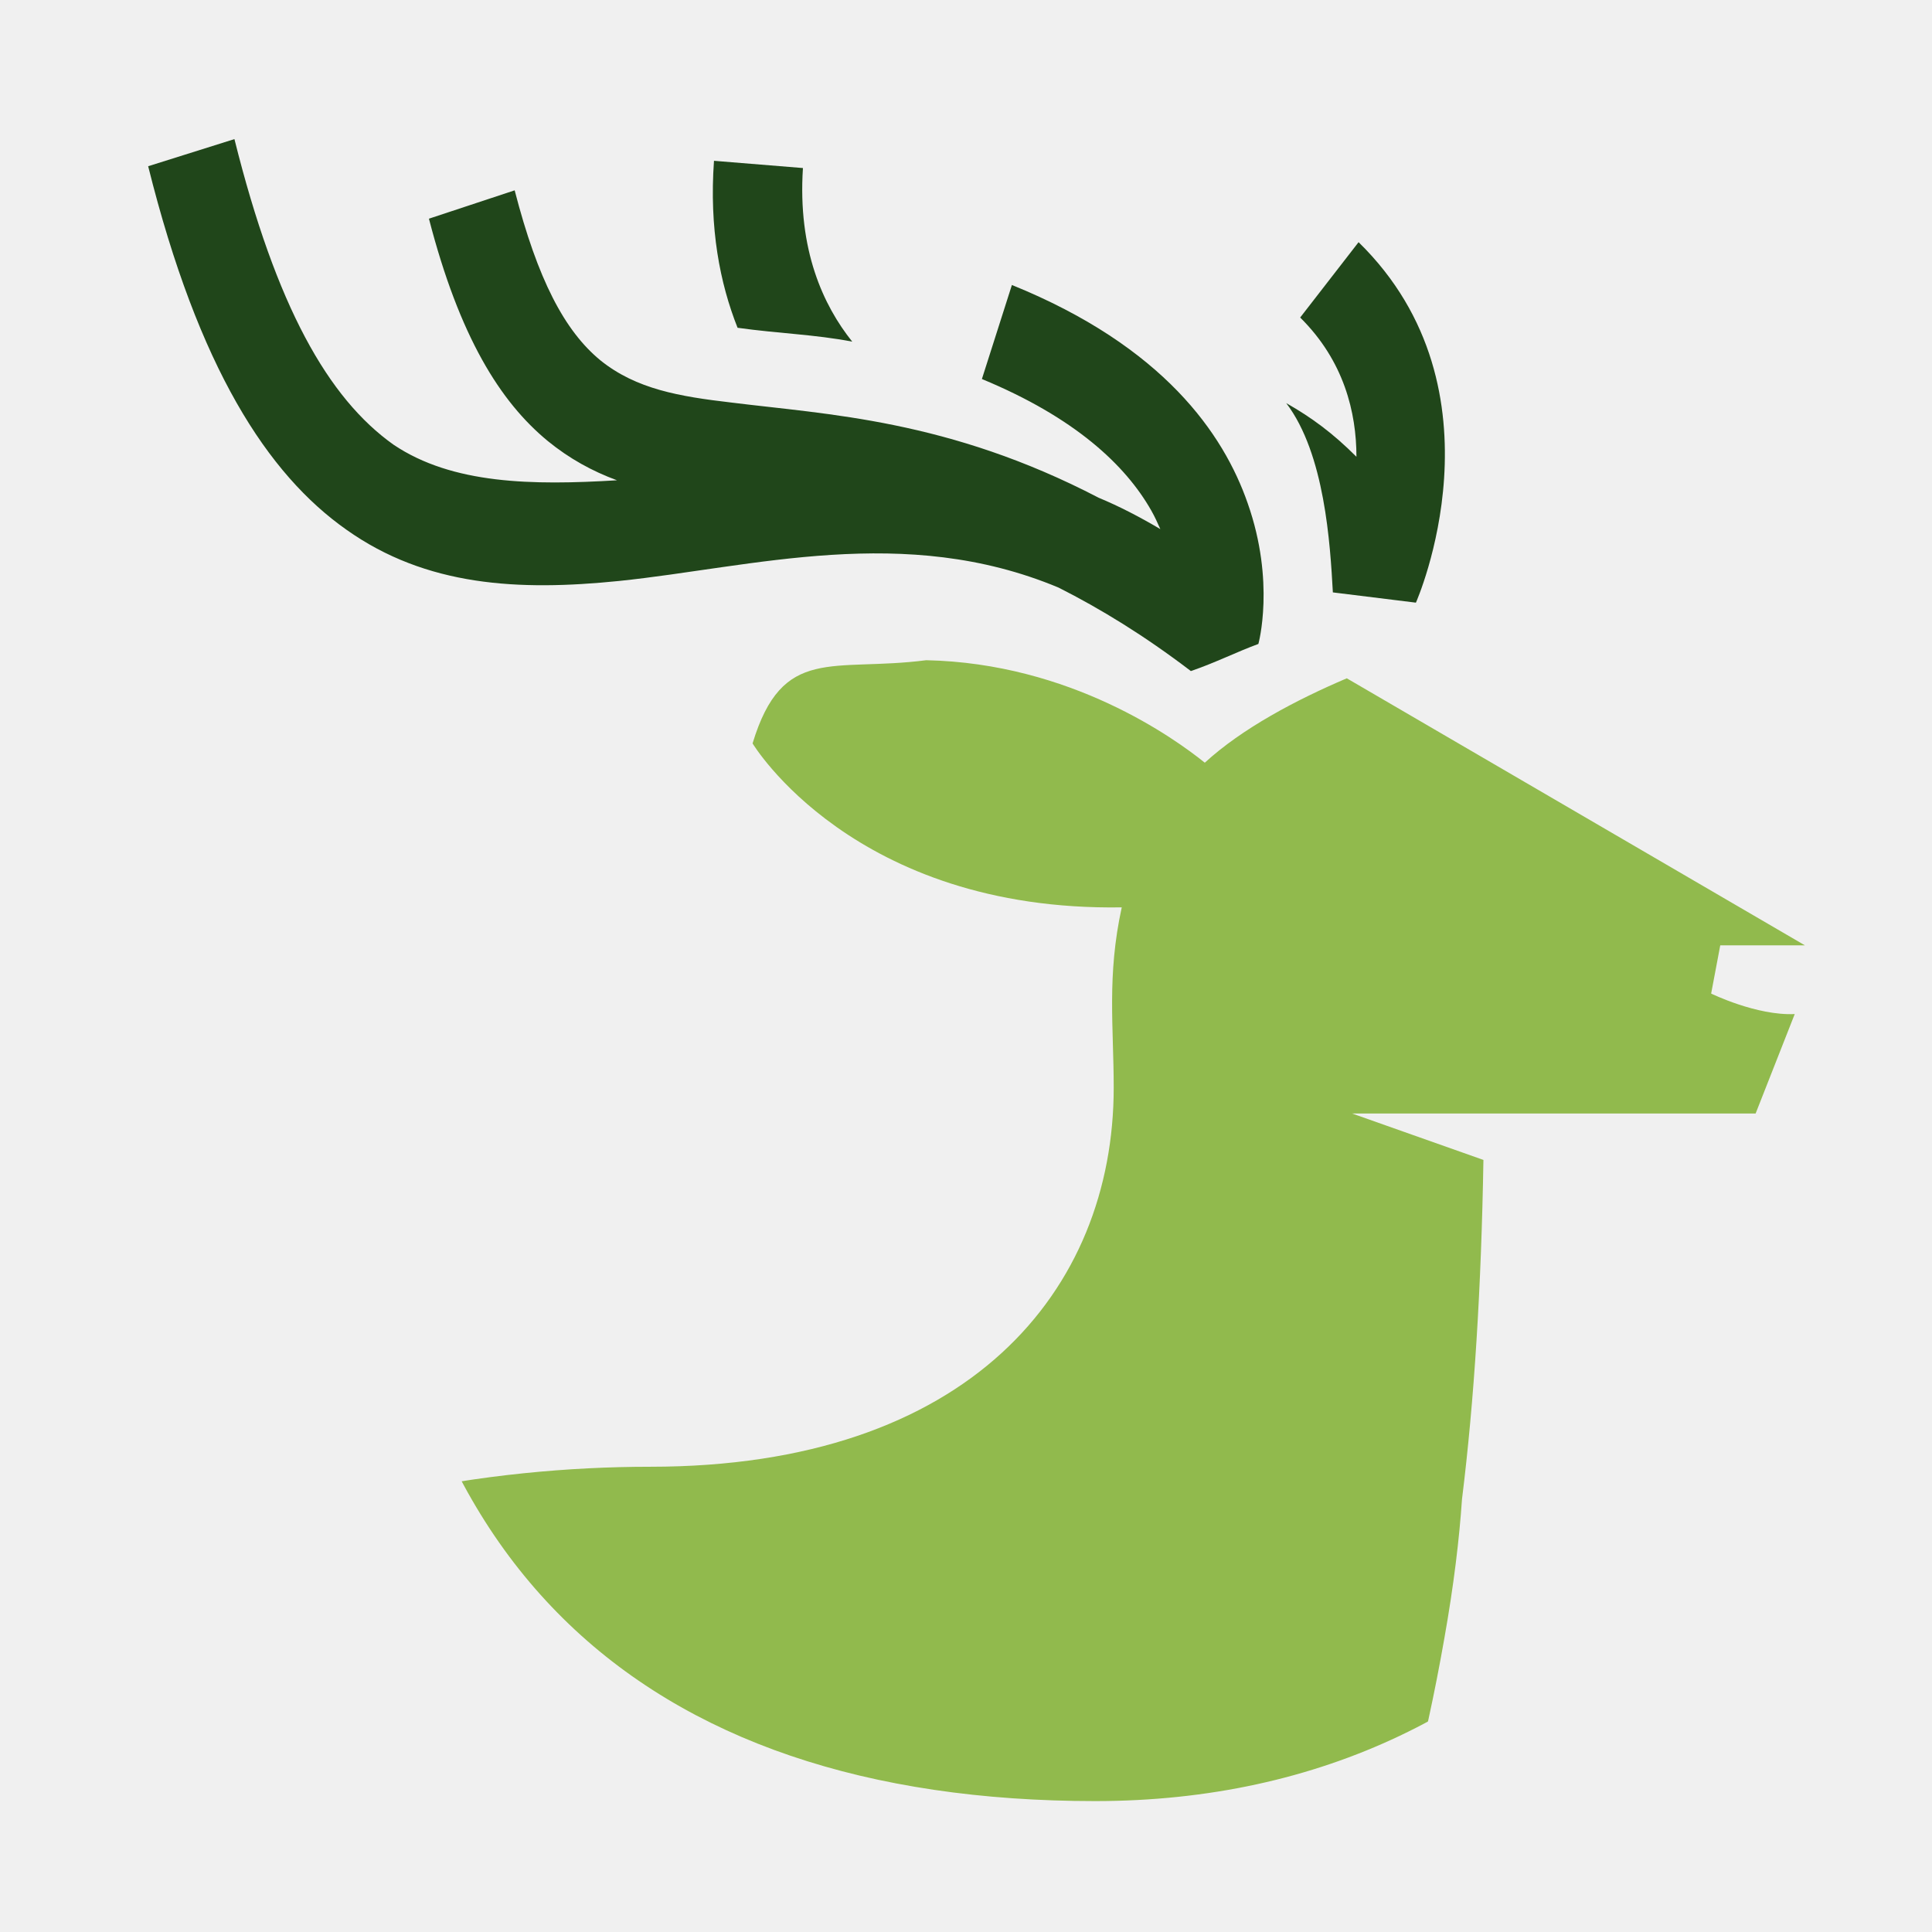
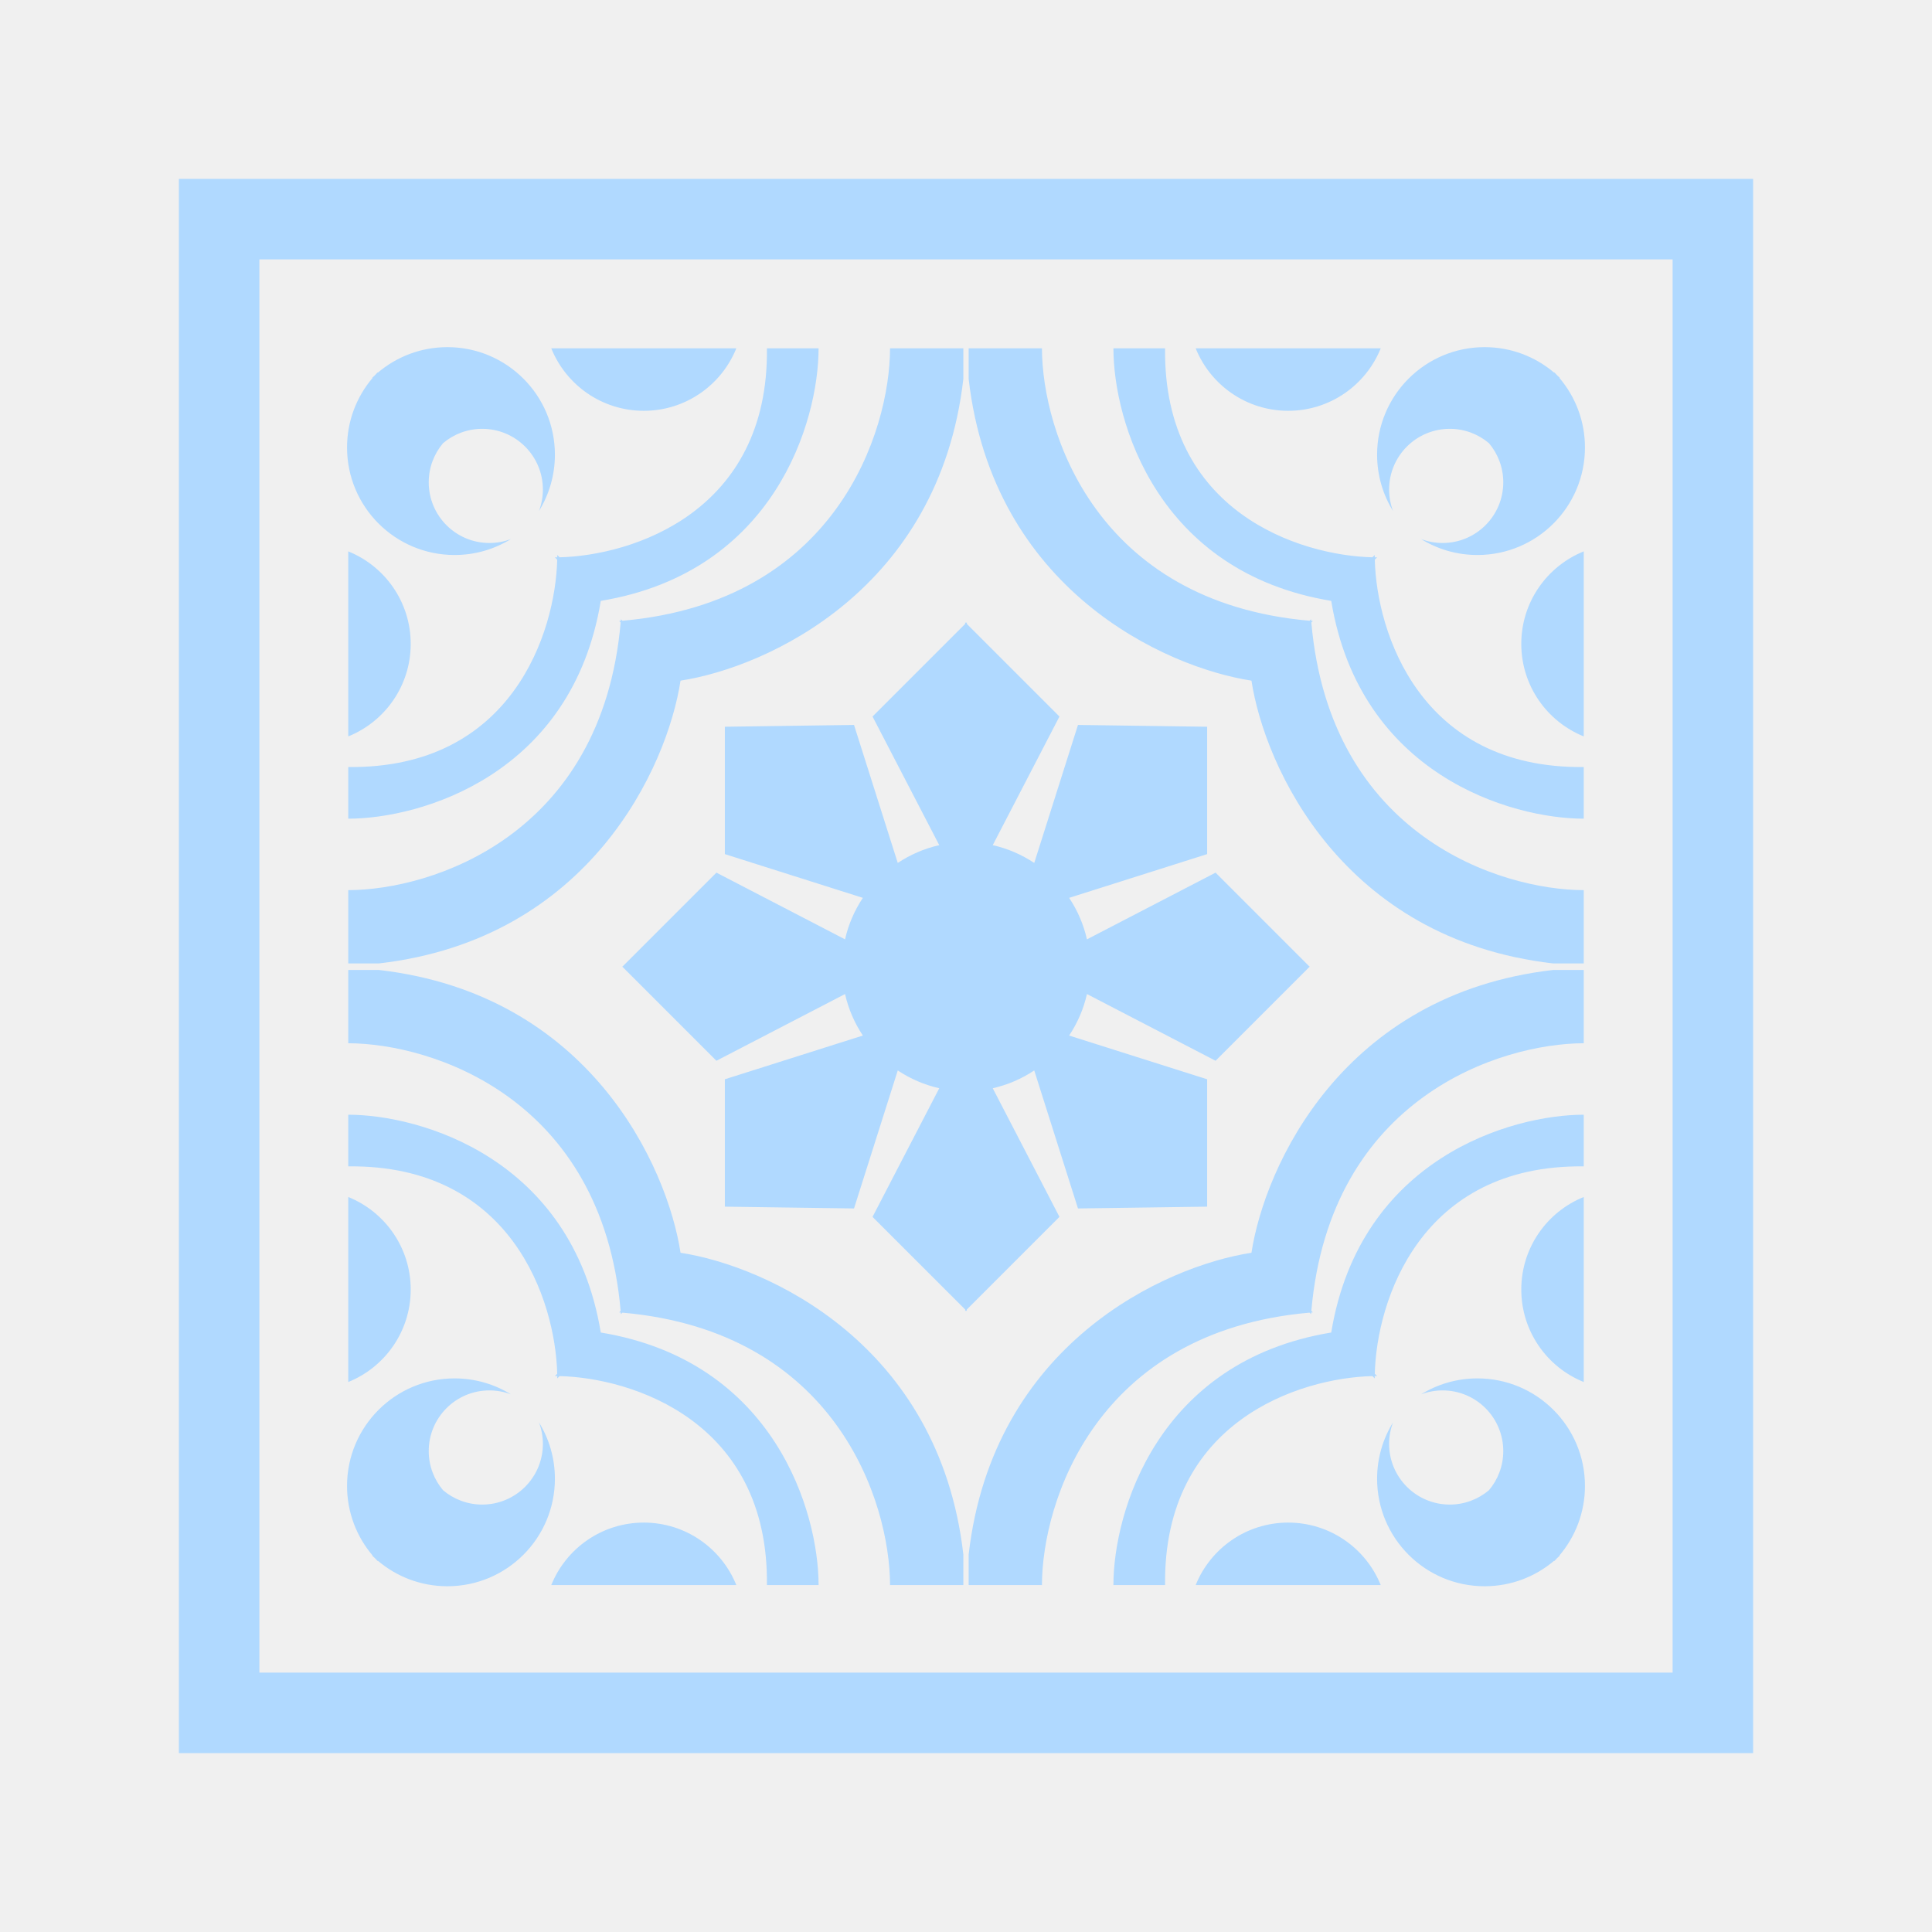
- <svg xmlns="http://www.w3.org/2000/svg" width="250" height="250" fill="none" version="1.1" id="svg30">
-   <defs id="defs34" />
-   <mask id="a" width="240" height="234" x="4" y="1" maskUnits="userSpaceOnUse" style="mask-type:alpha">
-     <path fill="white" d="M244 123c0 64.617-38.383 112-103 112-64.617 0-103-30.883-103-95.5C38 111.194-8.729 36.236 8 16 29.46-9.959 88.689 6 125 6c64.617 0 119 52.383 119 117Z" id="path19" />
-   </mask>
-   <g mask="url(#a)" id="g28" transform="matrix(0.9092373,0,0,1.004956,13.52002,-3.104084)">
-     <path fill="#91BA4D" d="m 116.94,88.1 c -13.344,1.552 -20.436,-2.019 -24.706,10.71 0,0 14.336,21.655 52.54,21.112 -2.135,8.848 -1.144,15.368 -1.144,23.207 0,26.079 -20.589,48.821 -65.961,48.821 -23.03,0 -51.015,4.191 -72.367,15.911 -15.175,8.305 -27.048,20.336 -32.302,37.023 l 5.956,8.461 11.4,0.155 v 47.889 l -13.91,21.966 3.998,63.645 H -6.364 L -5.22,335.773 C 1.338,331.892 16.36,321.802 29.171,306.279 46.557,285.4 59.902,255.052 44.193,217.486 l 11.744,-5.045 c 12.887,30.814 8.388,57.514 -2.898,79.013 21.58,-0.698 40.11,-2.095 55.819,-4.734 l -3.584,-43.698 12.659,-1.087 L 129.98,387 h 13.116 l 2.212,-94.459 c 10.447,-4.502 34.239,-21.034 45.372,-78.47 1.372,-6.986 2.135,-12.885 2.516,-17.93 1.754,-12.806 2.745,-27.243 3.051,-43.698 l -18.683,-5.976 h 57.42 l 5.567,-12.807 c -5.414,0.233 -11.896,-2.639 -11.896,-2.639 l 1.297,-6.209 H 242 L 176.801,90.428 c -7.244,2.794 -14.87,6.442 -20.208,10.866 -4.27,-3.105 -19.063,-12.807 -39.653,-13.195 z" id="path22" />
-     <path fill="#20461A" d="M 6.217,24.493 18.494,21 c 5.948,21.577 13.345,33.375 22.648,39.352 8.388,5.099 19.75,5.239 31.799,4.579 C 69.433,63.767 66.154,62.137 63.104,59.886 56.317,54.841 50.522,46.458 46.175,31.246 l 12.201,-3.649 c 3.279,11.488 7.092,18.085 12.201,21.888 5.11,3.726 11.286,4.657 18.606,5.433 13.726,1.553 30.884,2.174 52.312,12.264 2.898,1.086 5.872,2.483 8.769,4.036 -0.381,-0.776 -0.762,-1.553 -1.296,-2.406 -3.66,-5.822 -10.828,-11.953 -24.097,-16.92 l 4.27,-12.109 c 21.581,7.917 30.121,19.171 33.553,28.097 3.965,10.168 1.525,18.124 1.525,18.124 -3.05,1.009 -6.1,2.406 -9.608,3.492 -6.634,-4.579 -12.887,-8.033 -18.835,-10.75 C 113.814,70.442 92.31,76.108 73.246,77.893 58.91,79.213 45.794,78.591 34.432,71.295 23.222,64.155 13.385,50.495 6.217,24.493 Z" id="path24" />
-     <path fill="#20461A" d="M 90.098,45.294 C 87.582,39.55 86.057,32.487 86.743,23.794 l 12.659,0.932 c -0.763,10.555 2.897,17.696 7.015,22.353 -5.338,-0.931 -10.447,-1.04 -16.319,-1.785 z m 80.069,-1.32 8.312,-9.702 c 21.58,19.094 8.159,46.415 8.159,46.415 l -11.819,-1.32 c -0.382,-6.24 -1.144,-17.836 -6.635,-24.371 3.584,1.84 6.635,3.865 9.99,6.908 0,-5.666 -1.754,-12.341 -8.007,-17.93 z" id="path26" />
-   </g>
+ <svg xmlns="http://www.w3.org/2000/svg" width="1080" height="1080" viewBox="0 0 1080 1080" fill="none">
+   <rect x="122.5" y="122.5" width="835" height="835" stroke="#B0D9FF" stroke-width="45" />
+   <path d="M254.101 770.532C265.661 770.532 276.459 773.798 285.624 779.455C281.879 778.031 277.818 777.248 273.574 777.248C254.845 777.248 239.663 792.431 239.663 811.16C239.664 819.504 242.679 827.143 247.677 833.05C253.584 838.048 261.224 841.063 269.567 841.063C288.296 841.063 303.479 825.881 303.479 807.152C303.479 802.91 302.698 798.85 301.275 795.107C306.93 804.271 310.194 815.067 310.194 826.626C310.194 859.818 283.286 886.726 250.094 886.727C235.282 886.726 221.72 881.368 211.243 872.483L211.102 872.625C210.605 872.117 210.118 871.6 209.64 871.075C209.119 870.601 208.606 870.117 208.103 869.625L208.242 869.485C199.358 859.009 194 845.446 194 830.634C194 797.441 220.908 770.532 254.101 770.532ZM825.899 770.532C859.092 770.532 886 797.441 886 830.634C886 845.446 880.642 859.009 871.758 869.485L871.897 869.625C871.394 870.117 870.881 870.601 870.36 871.075C869.882 871.6 869.395 872.117 868.898 872.625L868.757 872.483C858.28 881.368 844.718 886.726 829.906 886.727C796.714 886.726 769.806 859.818 769.806 826.626C769.806 815.067 773.07 804.271 778.725 795.107C777.302 798.85 776.521 802.91 776.521 807.152C776.521 825.881 791.704 841.063 810.433 841.063C818.776 841.063 826.416 838.048 832.323 833.05C837.321 827.143 840.336 819.504 840.337 811.16C840.337 792.431 825.155 777.248 806.426 777.248C802.182 777.248 798.121 778.031 794.376 779.455C803.541 773.798 814.339 770.532 825.899 770.532ZM359.887 851.136C383.309 851.136 403.356 865.585 411.604 886.055H308.169C316.416 865.585 336.464 851.136 359.887 851.136ZM194.672 623.134C235.142 623.134 319.786 647.523 335.839 744.888C433.204 760.94 457.593 845.584 457.593 886.055H428.718C429.769 794.573 353.51 770.241 312.804 769.245L311.517 770.532C311.517 770.1 311.512 769.662 311.507 769.221C311.065 769.215 310.627 769.211 310.194 769.211L311.482 767.923C310.486 727.217 286.154 650.958 194.672 652.01V623.134ZM211.796 542.216C329.623 555.75 373.032 652.114 380.427 700.3C428.613 707.695 524.976 751.104 538.511 868.932V886.055H497.548C497.436 839.511 467.304 744.269 347.963 733.776L347.106 734.606C347.082 734.303 347.056 733.999 347.03 733.696C346.728 733.671 346.425 733.644 346.121 733.62L346.95 732.765C336.458 613.423 241.216 583.29 194.672 583.179V542.216H211.796ZM885.328 583.179C838.784 583.29 743.542 613.423 733.05 732.765L733.879 733.62C733.575 733.644 733.272 733.671 732.97 733.696C732.944 733.999 732.918 734.303 732.894 734.606L732.037 733.776C612.696 744.269 582.564 839.511 582.452 886.055H541.489V868.932C555.024 751.104 651.387 707.695 699.573 700.3C706.968 652.114 750.377 555.75 868.204 542.216H885.328V583.179ZM885.328 652.01C793.846 650.958 769.514 727.217 768.518 767.923L769.806 769.211C769.373 769.211 768.935 769.215 768.493 769.221C768.488 769.662 768.483 770.1 768.483 770.532L767.196 769.245C726.49 770.241 650.231 794.573 651.282 886.055H622.407C622.407 845.584 646.796 760.94 744.161 744.888C760.214 647.523 844.858 623.134 885.328 623.134V652.01ZM720.113 851.136C743.536 851.136 763.584 865.585 771.831 886.055H668.396C676.644 865.585 696.691 851.136 720.113 851.136ZM194.672 669.122C215.142 677.37 229.591 697.417 229.591 720.84C229.59 744.262 215.142 764.309 194.672 772.557V669.122ZM885.328 772.557C864.858 764.309 850.41 744.262 850.409 720.84C850.409 697.417 864.858 677.37 885.328 669.122V772.557ZM540.462 348.755L592.245 400.538L554.95 472.439C563.358 474.342 571.192 477.762 578.146 482.396L602.597 405.247L674.807 406.254V477.456L597.658 501.906C602.292 508.861 605.713 516.694 607.615 525.103L679.515 487.809L731.971 540.265H732.222L732.096 540.39L732.222 540.516H731.971L679.515 592.972L607.615 555.678C605.713 564.086 602.292 571.919 597.658 578.874L674.807 603.324V674.526L602.597 675.534L578.146 598.385C571.192 603.018 563.358 606.438 554.95 608.341L592.245 680.242L540.462 732.025V732.949L540 732.487L539.538 732.949V732.025L487.755 680.242L525.05 608.341C516.642 606.438 508.808 603.018 501.854 598.385L477.403 675.534L405.193 674.526V603.324L482.342 578.874C477.708 571.919 474.287 564.086 472.385 555.678L400.485 592.972L348.029 540.516H347.778L347.903 540.39L347.778 540.265H348.029L400.485 487.809L472.385 525.103C474.287 516.694 477.708 508.861 482.342 501.906L405.193 477.456V406.254L477.403 405.247L501.854 482.396C508.808 477.762 516.642 474.342 525.05 472.439L487.755 400.538L539.538 348.755V347.831L540 348.293L540.462 347.831V348.755ZM538.511 211.85C524.976 329.677 428.613 373.086 380.427 380.48C373.032 428.666 329.623 525.03 211.796 538.564H194.672V497.602C241.216 497.49 336.458 467.357 346.95 348.016L346.121 347.16C346.425 347.136 346.728 347.109 347.03 347.084C347.056 346.781 347.082 346.478 347.106 346.174L347.963 347.004C467.304 336.511 497.436 241.27 497.548 194.726H538.511V211.85ZM582.452 194.726C582.564 241.27 612.696 336.511 732.037 347.004L732.894 346.174C732.918 346.478 732.944 346.781 732.97 347.084C733.272 347.109 733.575 347.136 733.879 347.16L733.05 348.016C743.542 467.357 838.784 497.49 885.328 497.602V538.564H868.204C750.377 525.03 706.968 428.666 699.573 380.48C651.387 373.086 555.024 329.677 541.489 211.85V194.726H582.452ZM457.593 194.726C457.593 235.196 433.204 319.841 335.839 335.893C319.786 433.257 235.142 457.646 194.672 457.646V428.771C286.154 429.822 310.486 353.564 311.482 312.857L310.194 311.569C310.627 311.569 311.065 311.565 311.507 311.56C311.512 311.118 311.517 310.68 311.517 310.248L312.804 311.535C353.51 310.539 429.769 286.207 428.718 194.726H457.593ZM651.282 194.726C650.231 286.207 726.49 310.539 767.196 311.535L768.483 310.248C768.483 310.68 768.488 311.118 768.493 311.56C768.935 311.565 769.373 311.569 769.806 311.569L768.518 312.857C769.514 353.564 793.846 429.822 885.328 428.771V457.646C844.858 457.646 760.214 433.257 744.161 335.893C646.796 319.841 622.407 235.196 622.407 194.726H651.282ZM194.672 308.223C215.141 316.47 229.59 336.518 229.591 359.939C229.591 383.362 215.142 403.41 194.672 411.657V308.223ZM885.328 411.657C864.858 403.41 850.409 383.362 850.409 359.939C850.41 336.518 864.859 316.47 885.328 308.223V411.657ZM250.094 194.054C283.286 194.054 310.194 220.962 310.194 254.154C310.194 265.713 306.93 276.509 301.275 285.673C302.698 281.93 303.479 277.87 303.479 273.628C303.479 254.9 288.296 239.717 269.567 239.717C261.224 239.717 253.584 242.732 247.677 247.73C242.678 253.638 239.663 261.277 239.663 269.621C239.663 288.35 254.846 303.533 273.574 303.533C277.818 303.533 281.878 302.751 285.622 301.327C276.458 306.983 265.66 310.248 254.101 310.248C220.908 310.248 194 283.339 194 250.146C194 235.334 199.358 221.771 208.242 211.295L208.103 211.155C208.606 210.663 209.119 210.179 209.64 209.705C210.118 209.18 210.605 208.663 211.102 208.155L211.242 208.296C221.719 199.412 235.282 194.054 250.094 194.054ZM829.906 194.054C844.718 194.054 858.281 199.412 868.758 208.296L868.898 208.155C869.395 208.663 869.882 209.18 870.36 209.705C870.881 210.179 871.394 210.663 871.897 211.155L871.758 211.295C880.642 221.771 886 235.334 886 250.146C886 283.339 859.092 310.248 825.899 310.248C814.34 310.248 803.542 306.983 794.378 301.327C798.122 302.751 802.182 303.533 806.426 303.533C825.154 303.533 840.337 288.35 840.337 269.621C840.337 261.277 837.322 253.638 832.323 247.73C826.416 242.732 818.776 239.717 810.433 239.717C791.704 239.717 776.521 254.9 776.521 273.628C776.521 277.87 777.302 281.93 778.725 285.673C773.07 276.509 769.806 265.713 769.806 254.154C769.806 220.962 796.714 194.054 829.906 194.054ZM411.604 194.726C403.356 215.196 383.309 229.644 359.887 229.645C336.464 229.644 316.416 215.196 308.169 194.726H411.604ZM771.831 194.726C763.584 215.196 743.536 229.644 720.113 229.645C696.691 229.644 676.644 215.196 668.396 194.726H771.831Z" fill="#B0D9FF" />
</svg>
